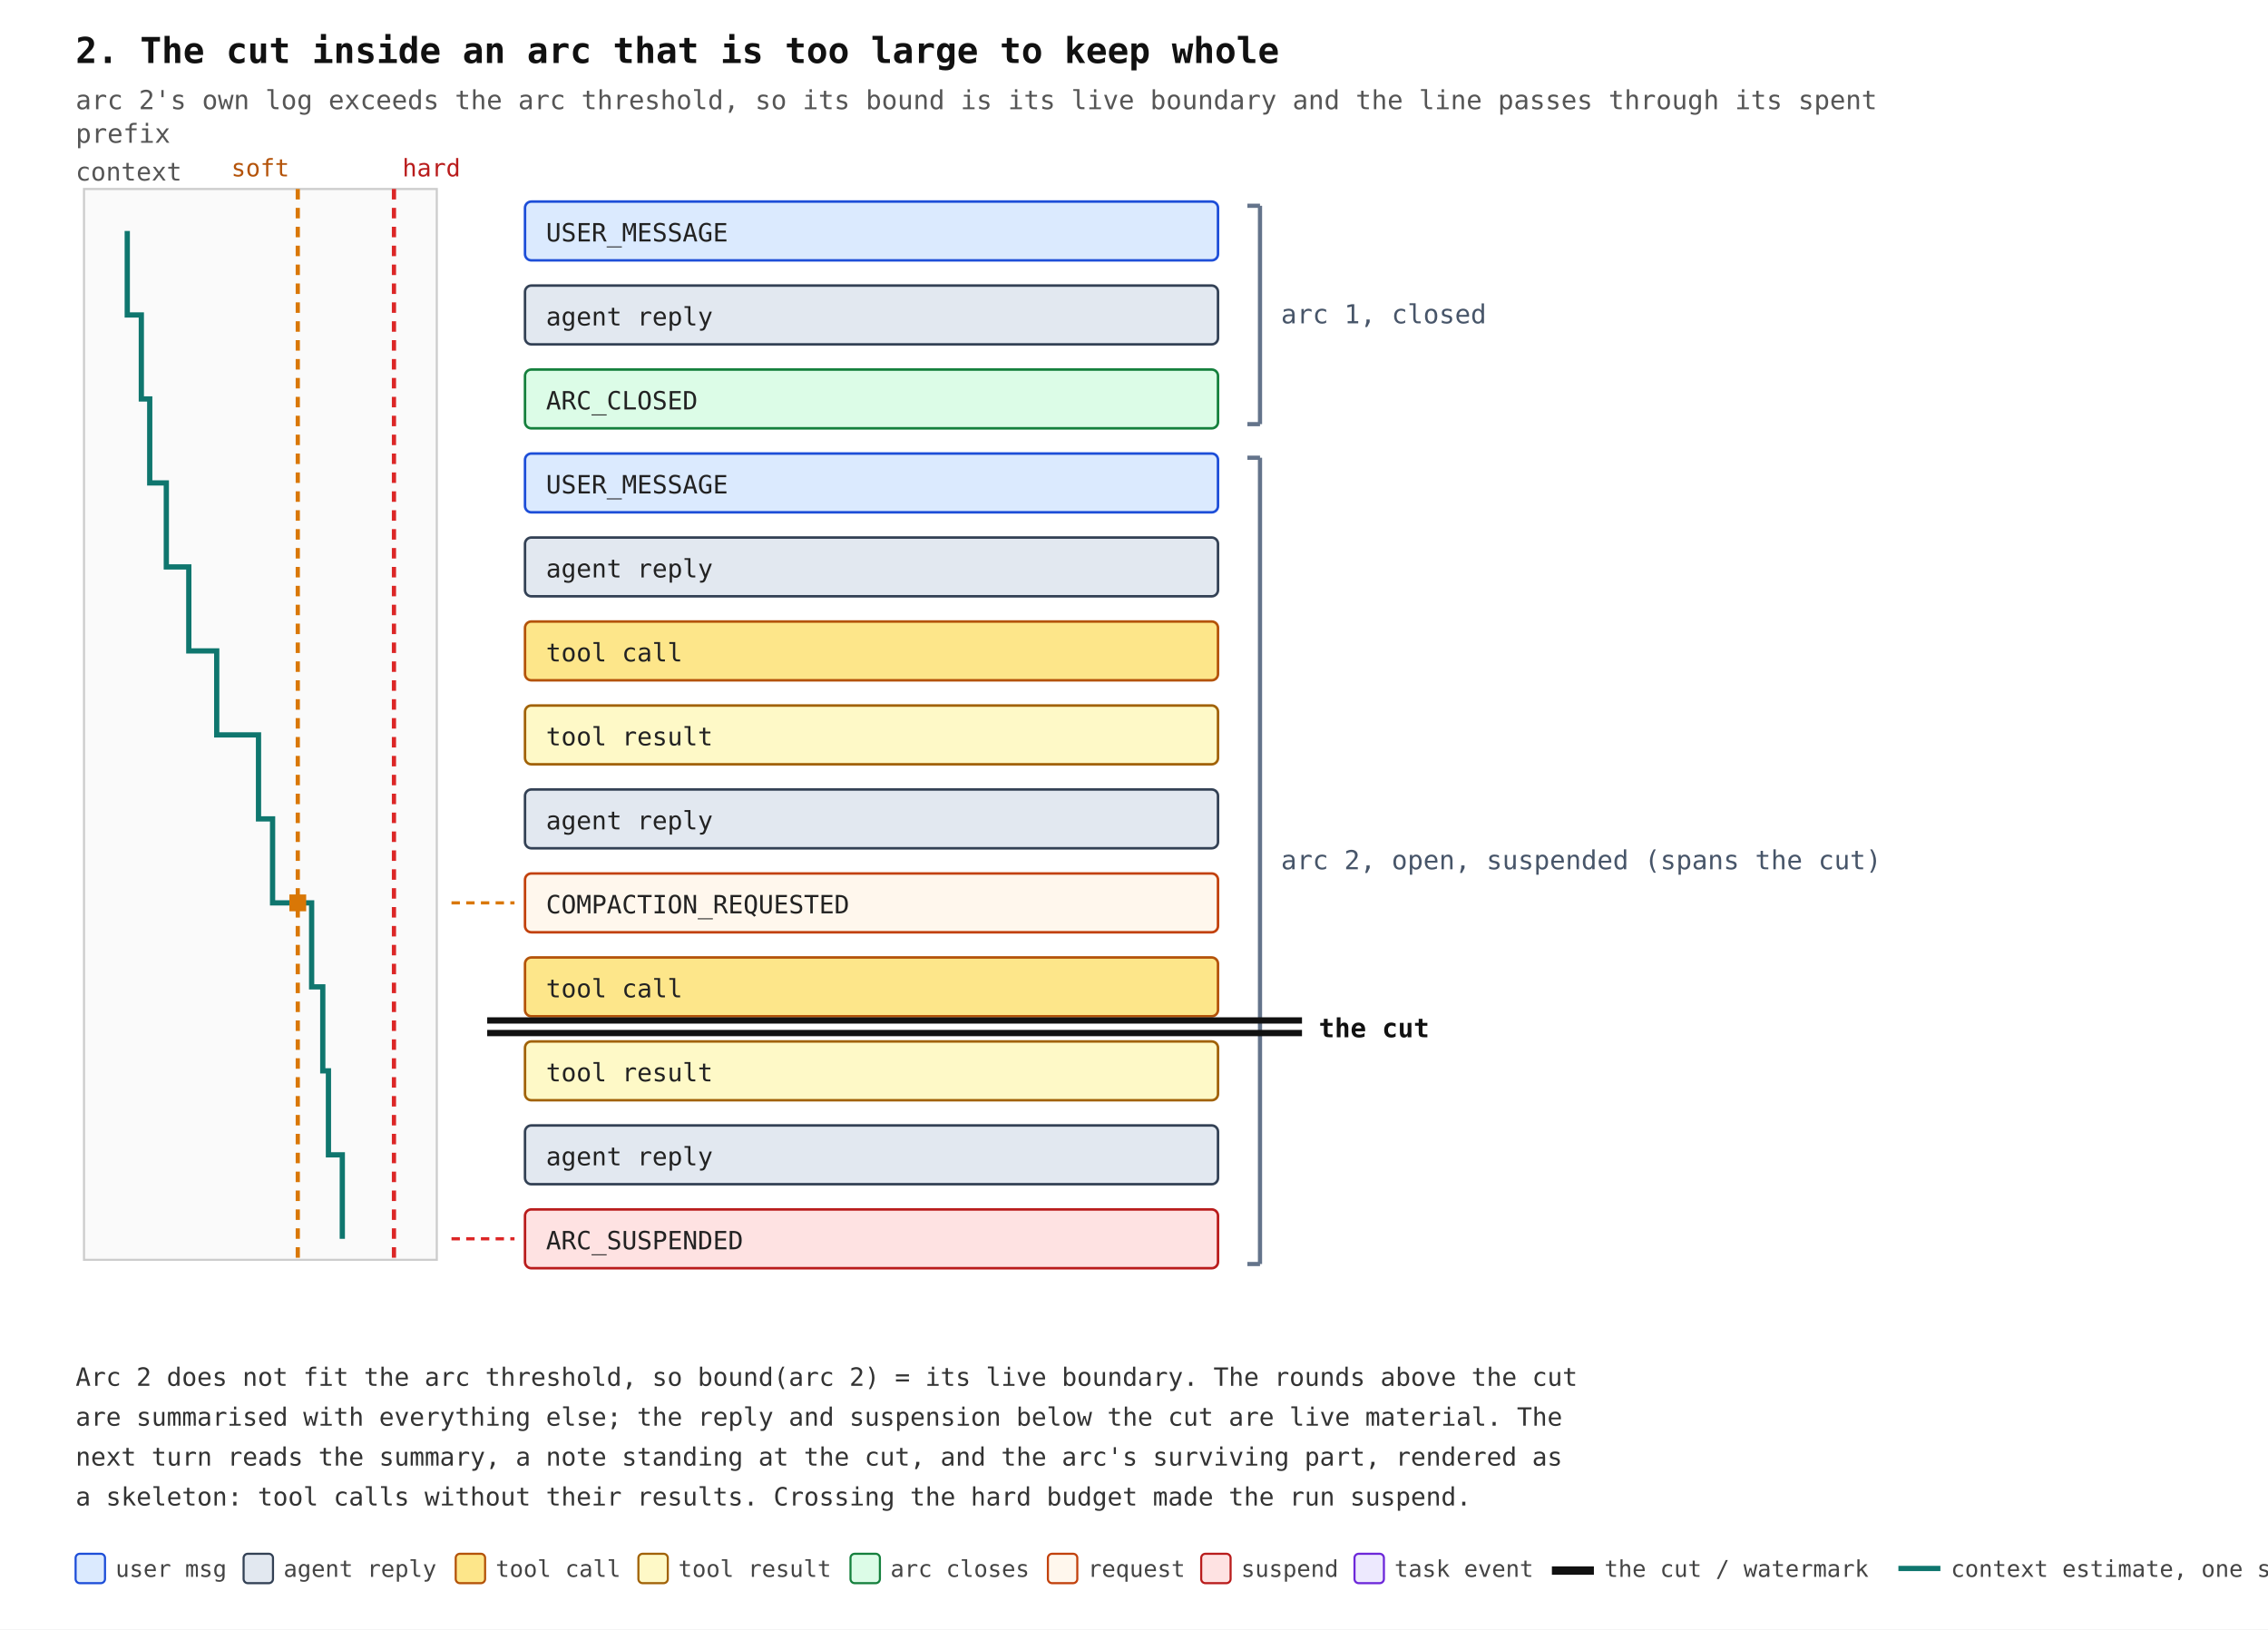
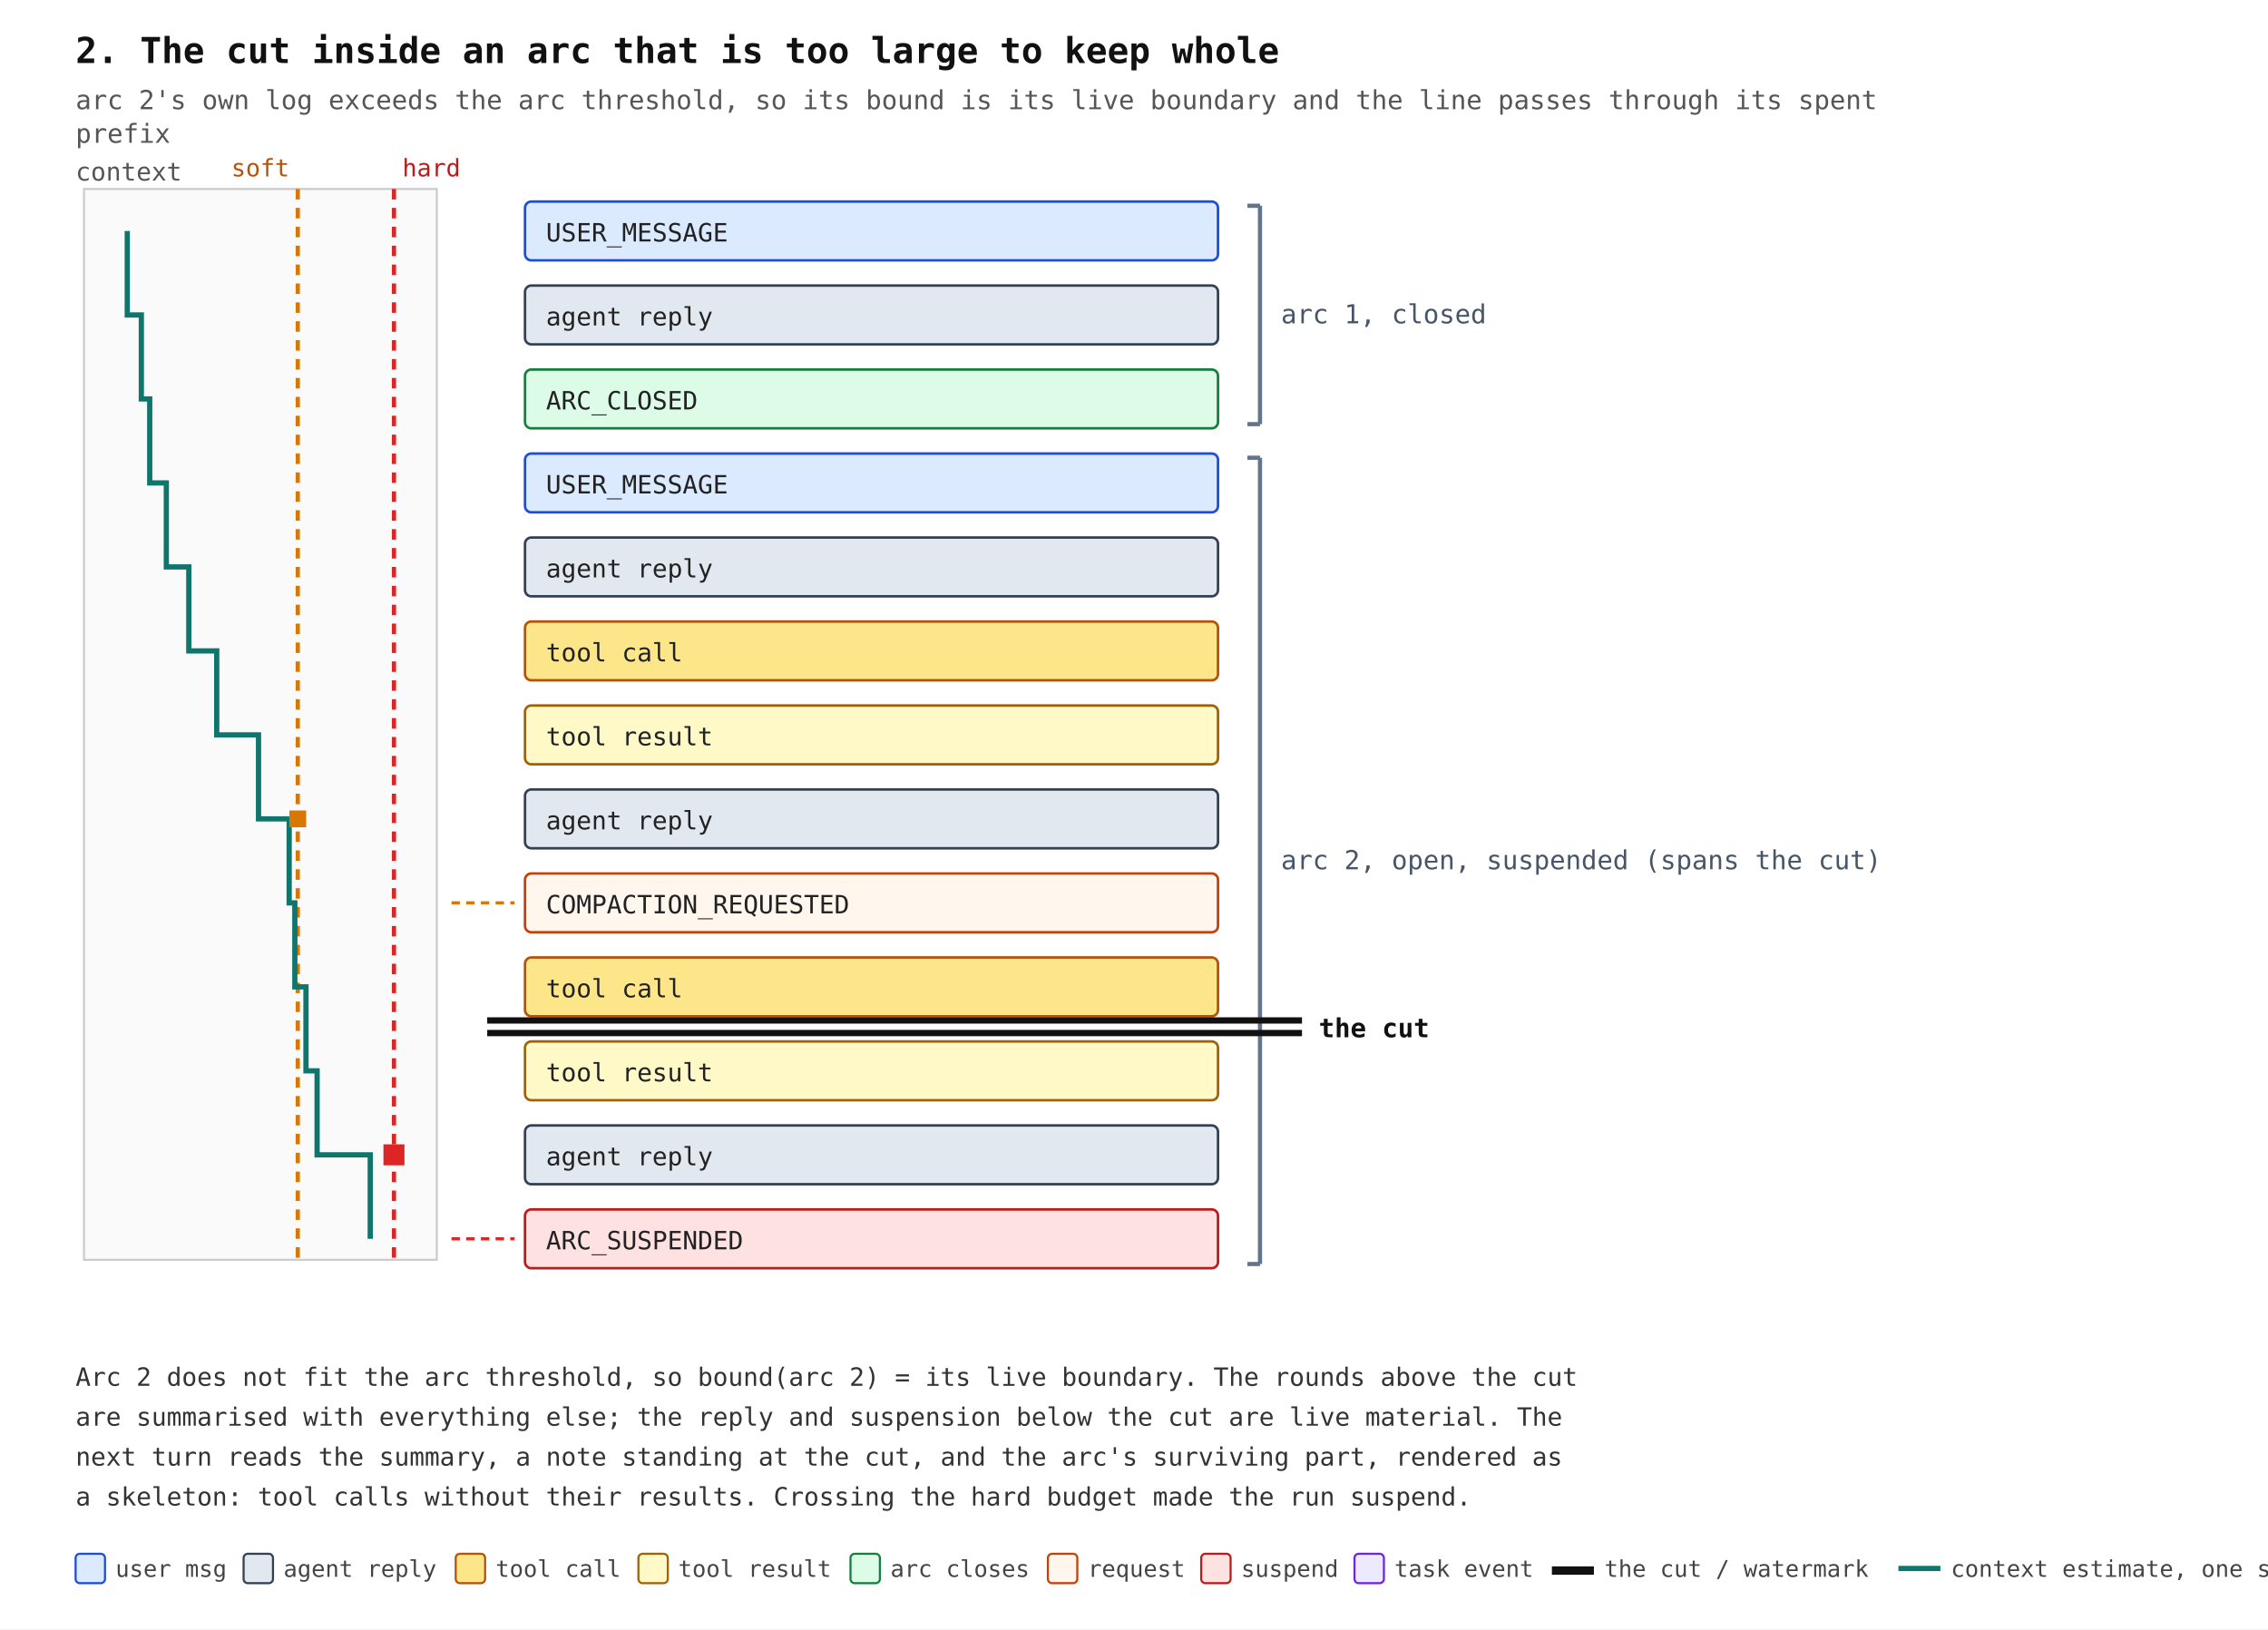
<svg xmlns="http://www.w3.org/2000/svg" viewBox="0 0 1080 776" width="1080" font-family="ui-monospace, Menlo, Consolas, monospace">
  <rect width="100%" height="100%" fill="white" />
  <text x="36" y="30" font-size="17" font-weight="bold" fill="#111">2. The cut inside an arc that is too large to keep whole</text>
  <text x="36" y="52" font-size="12.5" fill="#555">arc 2's own log exceeds the arc threshold, so its bound is its live boundary and the line passes through its spent</text>
  <text x="36" y="68" font-size="12.5" fill="#555">prefix</text>
  <text x="36" y="86" font-size="12" fill="#555">context</text>
  <rect x="40" y="90" width="168" height="510" fill="#fafafa" stroke="#ccc" />
  <line x1="141.8" y1="90" x2="141.8" y2="600" stroke="#d97706" stroke-width="2" stroke-dasharray="5,4" />
  <line x1="187.6" y1="90" x2="187.6" y2="600" stroke="#dc2626" stroke-width="2" stroke-dasharray="5,4" />
  <text x="137.8" y="84" font-size="11.5" fill="#b45309" text-anchor="end">soft</text>
  <text x="191.6" y="84" font-size="11.5" fill="#b91c1c">hard</text>
-   <polyline points="60.6,110.0 60.6,150.0 67.3,150.0 67.3,190.0 71.3,190.0 71.3,230.0 79.2,230.0 79.2,270.0 89.9,270.0 89.9,310.0 103.2,310.0 103.2,350.0 123.1,350.0 123.1,390.0 129.8,390.0 129.8,430.0 148.4,430.0 148.4,470.0 153.7,470.0 153.7,510.0 156.4,510.0 156.4,550.0 163.0,550.0 163.0,590.0 163.0,590.0" fill="none" stroke="#0f766e" stroke-width="2.5" />
-   <rect x="137.8" y="426.0" width="8" height="8" fill="#d97706" />
+   <polyline points="60.6,110.0 60.6,150.0 67.3,150.0 67.3,190.0 71.3,190.0 71.3,230.0 79.2,230.0 79.2,270.0 89.9,270.0 89.9,310.0 103.2,310.0 103.2,350.0 123.1,350.0 123.1,390.0 137.7,390.0 137.7,430.0 140.4,430.0 140.4,470.0 145.7,470.0 145.7,510.0 151.0,510.0 151.0,550.0 176.3,550.0 176.3,590.0 176.3,590.0" fill="none" stroke="#0f766e" stroke-width="2.5" />
+   <rect x="137.8" y="386.0" width="8" height="8" fill="#d97706" />
+   <rect x="182.6" y="545.0" width="10" height="10" fill="#dc2626" />
  <rect x="250" y="96" width="330" height="28" rx="3" fill="#dbeafe" stroke="#1d4ed8" stroke-width="1.2" />
  <text x="260" y="115" font-size="12" fill="#222">USER_MESSAGE</text>
  <rect x="250" y="136" width="330" height="28" rx="3" fill="#e2e8f0" stroke="#334155" stroke-width="1.2" />
  <text x="260" y="155" font-size="12" fill="#222">agent reply</text>
  <rect x="250" y="176" width="330" height="28" rx="3" fill="#dcfce7" stroke="#15803d" stroke-width="1.2" />
  <text x="260" y="195" font-size="12" fill="#222">ARC_CLOSED</text>
  <rect x="250" y="216" width="330" height="28" rx="3" fill="#dbeafe" stroke="#1d4ed8" stroke-width="1.2" />
  <text x="260" y="235" font-size="12" fill="#222">USER_MESSAGE</text>
  <rect x="250" y="256" width="330" height="28" rx="3" fill="#e2e8f0" stroke="#334155" stroke-width="1.2" />
  <text x="260" y="275" font-size="12" fill="#222">agent reply</text>
  <rect x="250" y="296" width="330" height="28" rx="3" fill="#fde68a" stroke="#b45309" stroke-width="1.2" />
  <text x="260" y="315" font-size="12" fill="#222">tool call</text>
  <rect x="250" y="336" width="330" height="28" rx="3" fill="#fef9c7" stroke="#a16207" stroke-width="1.2" />
  <text x="260" y="355" font-size="12" fill="#222">tool result</text>
  <rect x="250" y="376" width="330" height="28" rx="3" fill="#e2e8f0" stroke="#334155" stroke-width="1.2" />
  <text x="260" y="395" font-size="12" fill="#222">agent reply</text>
  <rect x="250" y="416" width="330" height="28" rx="3" fill="#fff7ed" stroke="#c2410c" stroke-width="1.2" />
  <text x="260" y="435" font-size="12" fill="#222">COMPACTION_REQUESTED</text>
  <rect x="250" y="456" width="330" height="28" rx="3" fill="#fde68a" stroke="#b45309" stroke-width="1.2" />
  <text x="260" y="475" font-size="12" fill="#222">tool call</text>
  <rect x="250" y="496" width="330" height="28" rx="3" fill="#fef9c7" stroke="#a16207" stroke-width="1.2" />
  <text x="260" y="515" font-size="12" fill="#222">tool result</text>
  <rect x="250" y="536" width="330" height="28" rx="3" fill="#e2e8f0" stroke="#334155" stroke-width="1.2" />
  <text x="260" y="555" font-size="12" fill="#222">agent reply</text>
  <rect x="250" y="576" width="330" height="28" rx="3" fill="#fee2e2" stroke="#b91c1c" stroke-width="1.2" />
  <text x="260" y="595" font-size="12" fill="#222">ARC_SUSPENDED</text>
  <path d="M 215 430 H 245" stroke="#d97706" stroke-width="1.5" stroke-dasharray="4,3" />
  <path d="M 215 590 H 245" stroke="#dc2626" stroke-width="1.5" stroke-dasharray="4,3" />
  <path d="M 600 98 V 202" stroke="#64748b" stroke-width="2" fill="none" />
  <path d="M 594 98 H 600 M 594 202 H 600" stroke="#64748b" stroke-width="2" fill="none" />
  <text x="610" y="154.0" font-size="12.5" fill="#475569">arc 1, closed</text>
  <path d="M 600 218 V 602" stroke="#64748b" stroke-width="2" fill="none" />
  <path d="M 594 218 H 600 M 594 602 H 600" stroke="#64748b" stroke-width="2" fill="none" />
  <text x="610" y="414.0" font-size="12.5" fill="#475569">arc 2, open, suspended  (spans the cut)</text>
  <line x1="232" y1="486" x2="620" y2="486" stroke="#111" stroke-width="3" />
  <line x1="232" y1="492" x2="620" y2="492" stroke="#111" stroke-width="3" />
  <text x="628" y="494" font-size="12.5" font-weight="bold" fill="#111">the cut</text>
  <text x="36" y="660" font-size="12" fill="#333">Arc 2 does not fit the arc threshold, so bound(arc 2) = its live boundary. The rounds above the cut</text>
  <text x="36" y="679" font-size="12" fill="#333">are summarised with everything else; the reply and suspension below the cut are live material. The</text>
  <text x="36" y="698" font-size="12" fill="#333">next turn reads the summary, a note standing at the cut, and the arc's surviving part, rendered as</text>
  <text x="36" y="717" font-size="12" fill="#333">a skeleton: tool calls without their results. Crossing the hard budget made the run suspend.</text>
  <rect x="36" y="740" width="14" height="14" rx="2" fill="#dbeafe" stroke="#1d4ed8" />
  <text x="55" y="751" font-size="11" fill="#444">user msg</text>
  <rect x="116" y="740" width="14" height="14" rx="2" fill="#e2e8f0" stroke="#334155" />
  <text x="135" y="751" font-size="11" fill="#444">agent reply</text>
  <rect x="217" y="740" width="14" height="14" rx="2" fill="#fde68a" stroke="#b45309" />
  <text x="236" y="751" font-size="11" fill="#444">tool call</text>
  <rect x="304" y="740" width="14" height="14" rx="2" fill="#fef9c7" stroke="#a16207" />
  <text x="323" y="751" font-size="11" fill="#444">tool result</text>
  <rect x="405" y="740" width="14" height="14" rx="2" fill="#dcfce7" stroke="#15803d" />
  <text x="424" y="751" font-size="11" fill="#444">arc closes</text>
  <rect x="499" y="740" width="14" height="14" rx="2" fill="#fff7ed" stroke="#c2410c" />
  <text x="518" y="751" font-size="11" fill="#444">request</text>
  <rect x="572" y="740" width="14" height="14" rx="2" fill="#fee2e2" stroke="#b91c1c" />
  <text x="591" y="751" font-size="11" fill="#444">suspend</text>
  <rect x="645" y="740" width="14" height="14" rx="2" fill="#ede9fe" stroke="#6d28d9" />
  <text x="664" y="751" font-size="11" fill="#444">task event</text>
  <rect x="739" y="746" width="20" height="4" fill="#111" />
  <text x="764" y="751" font-size="11" fill="#444">the cut / watermark</text>
  <line x1="904" y1="747" x2="924" y2="747" stroke="#0f766e" stroke-width="2.5" />
  <text x="929" y="751" font-size="11" fill="#444">context estimate, one step per event</text>
</svg>
